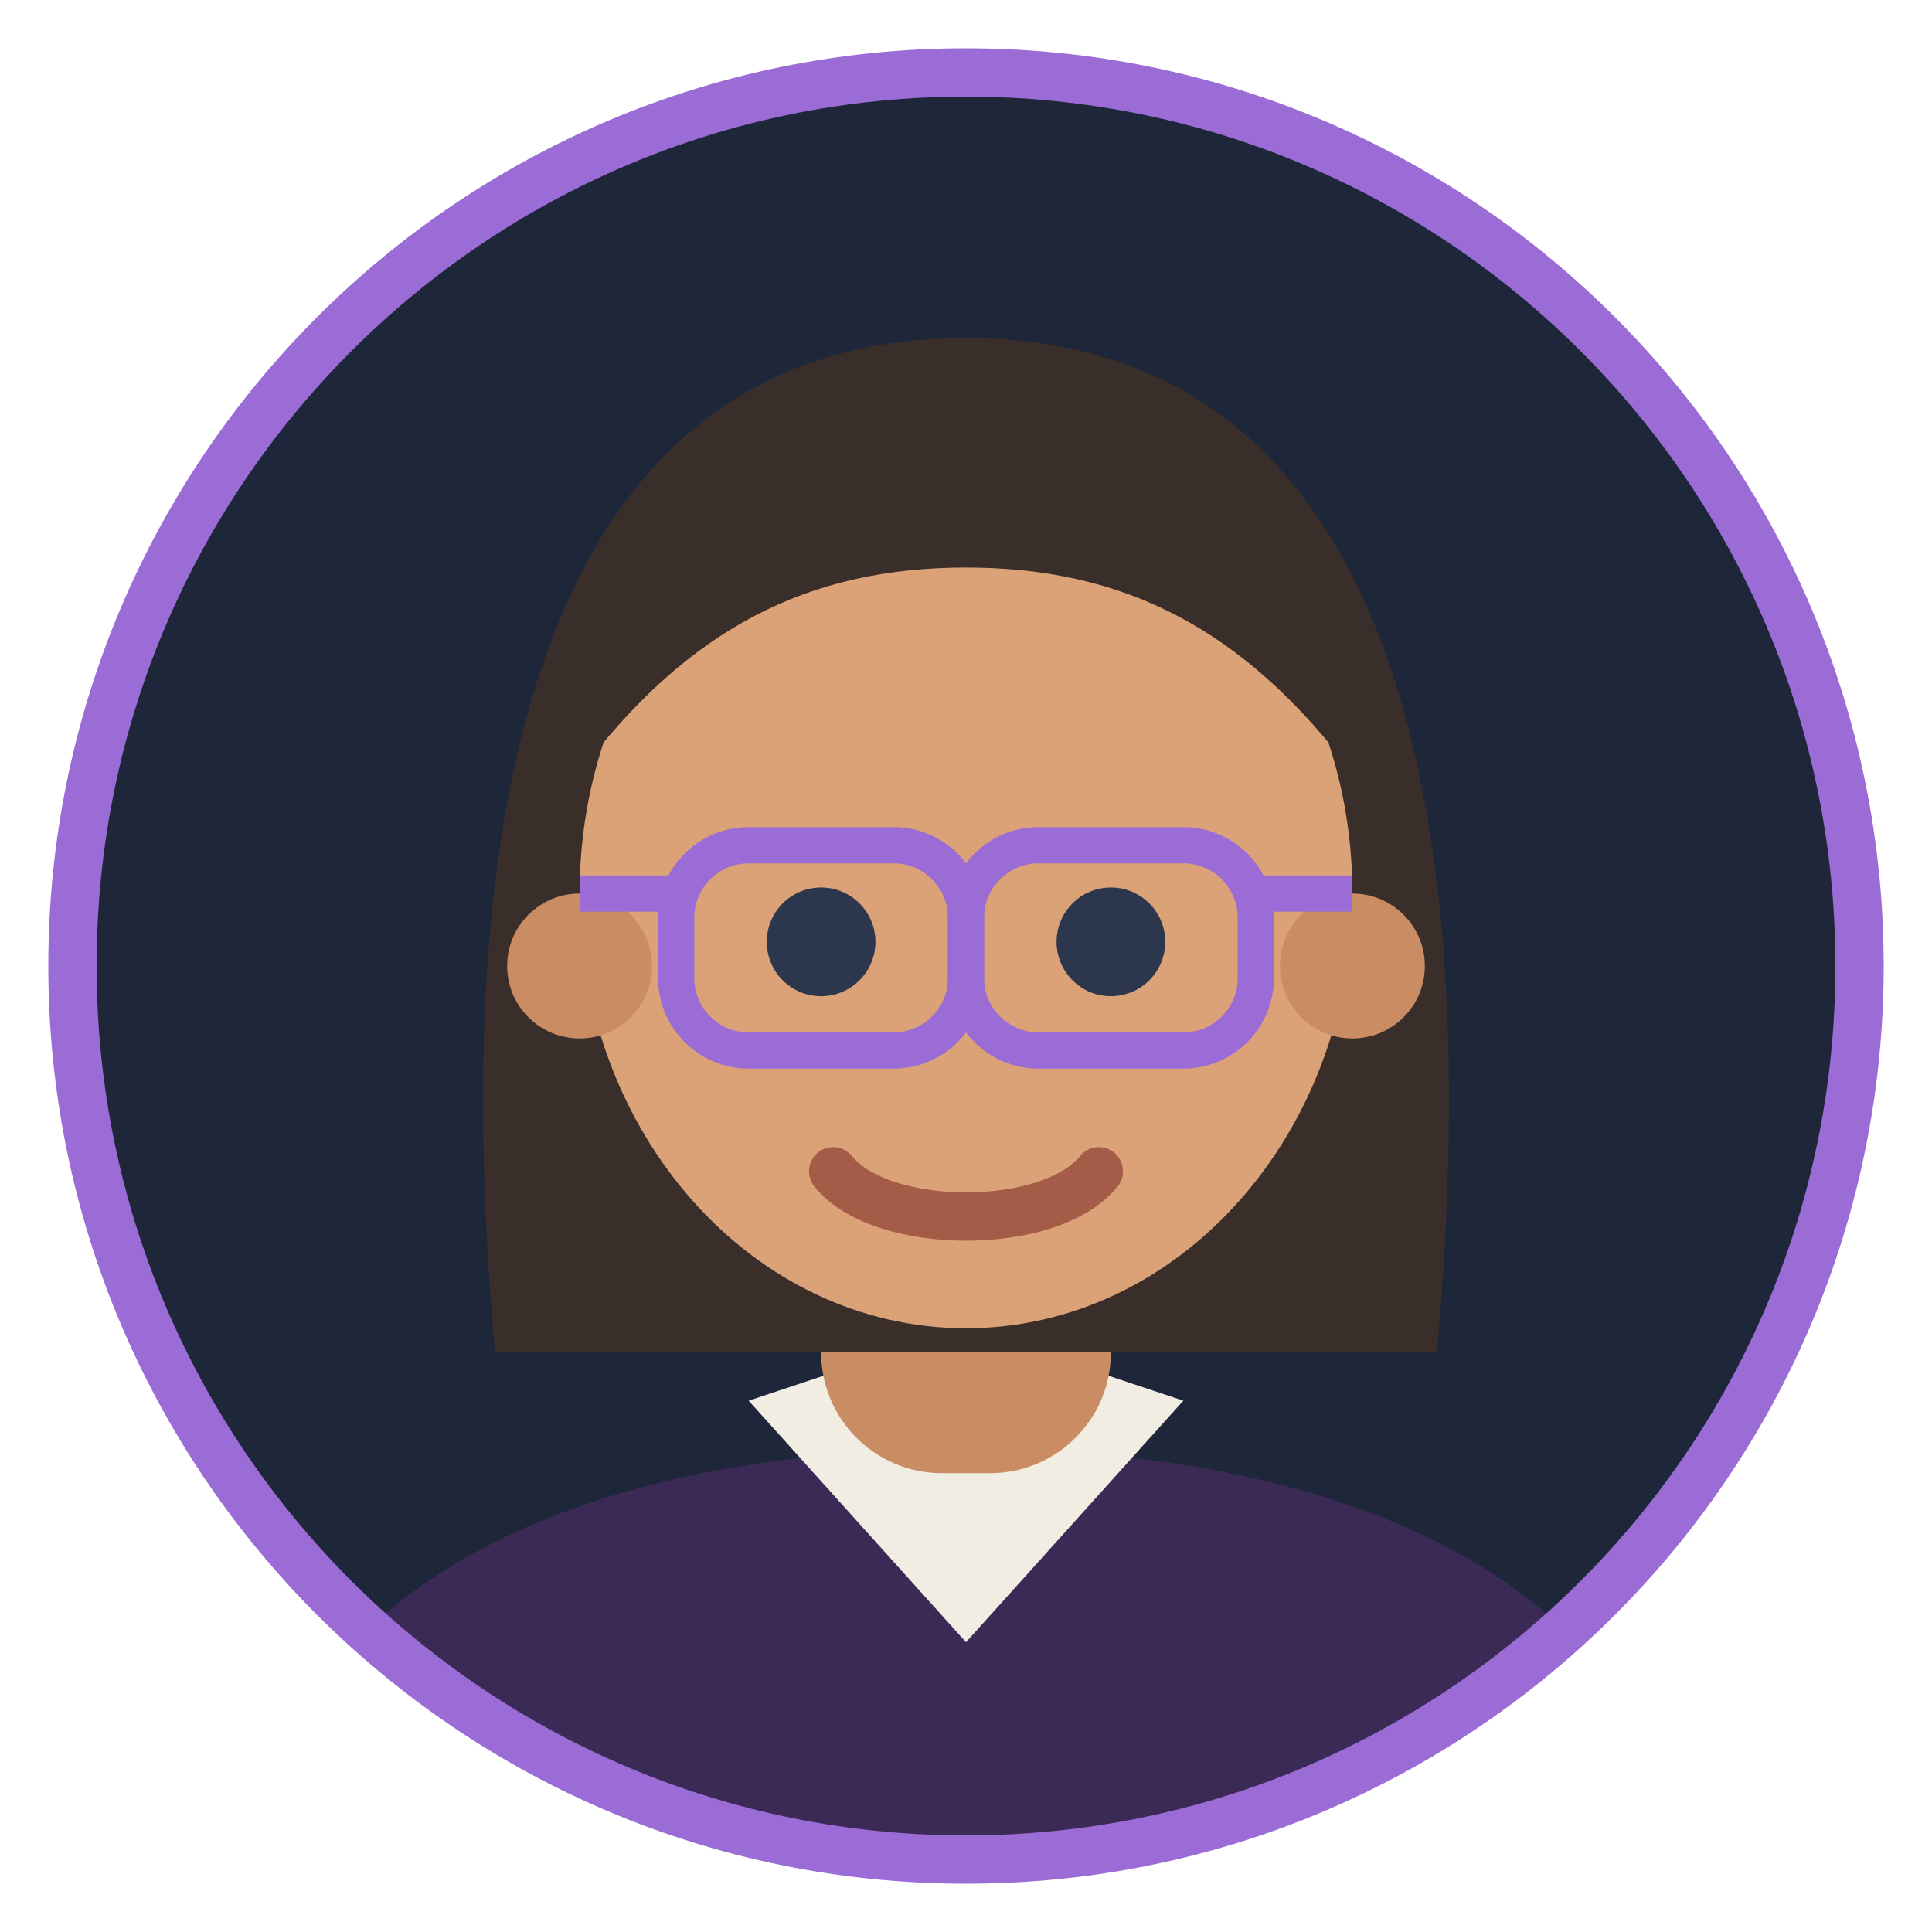
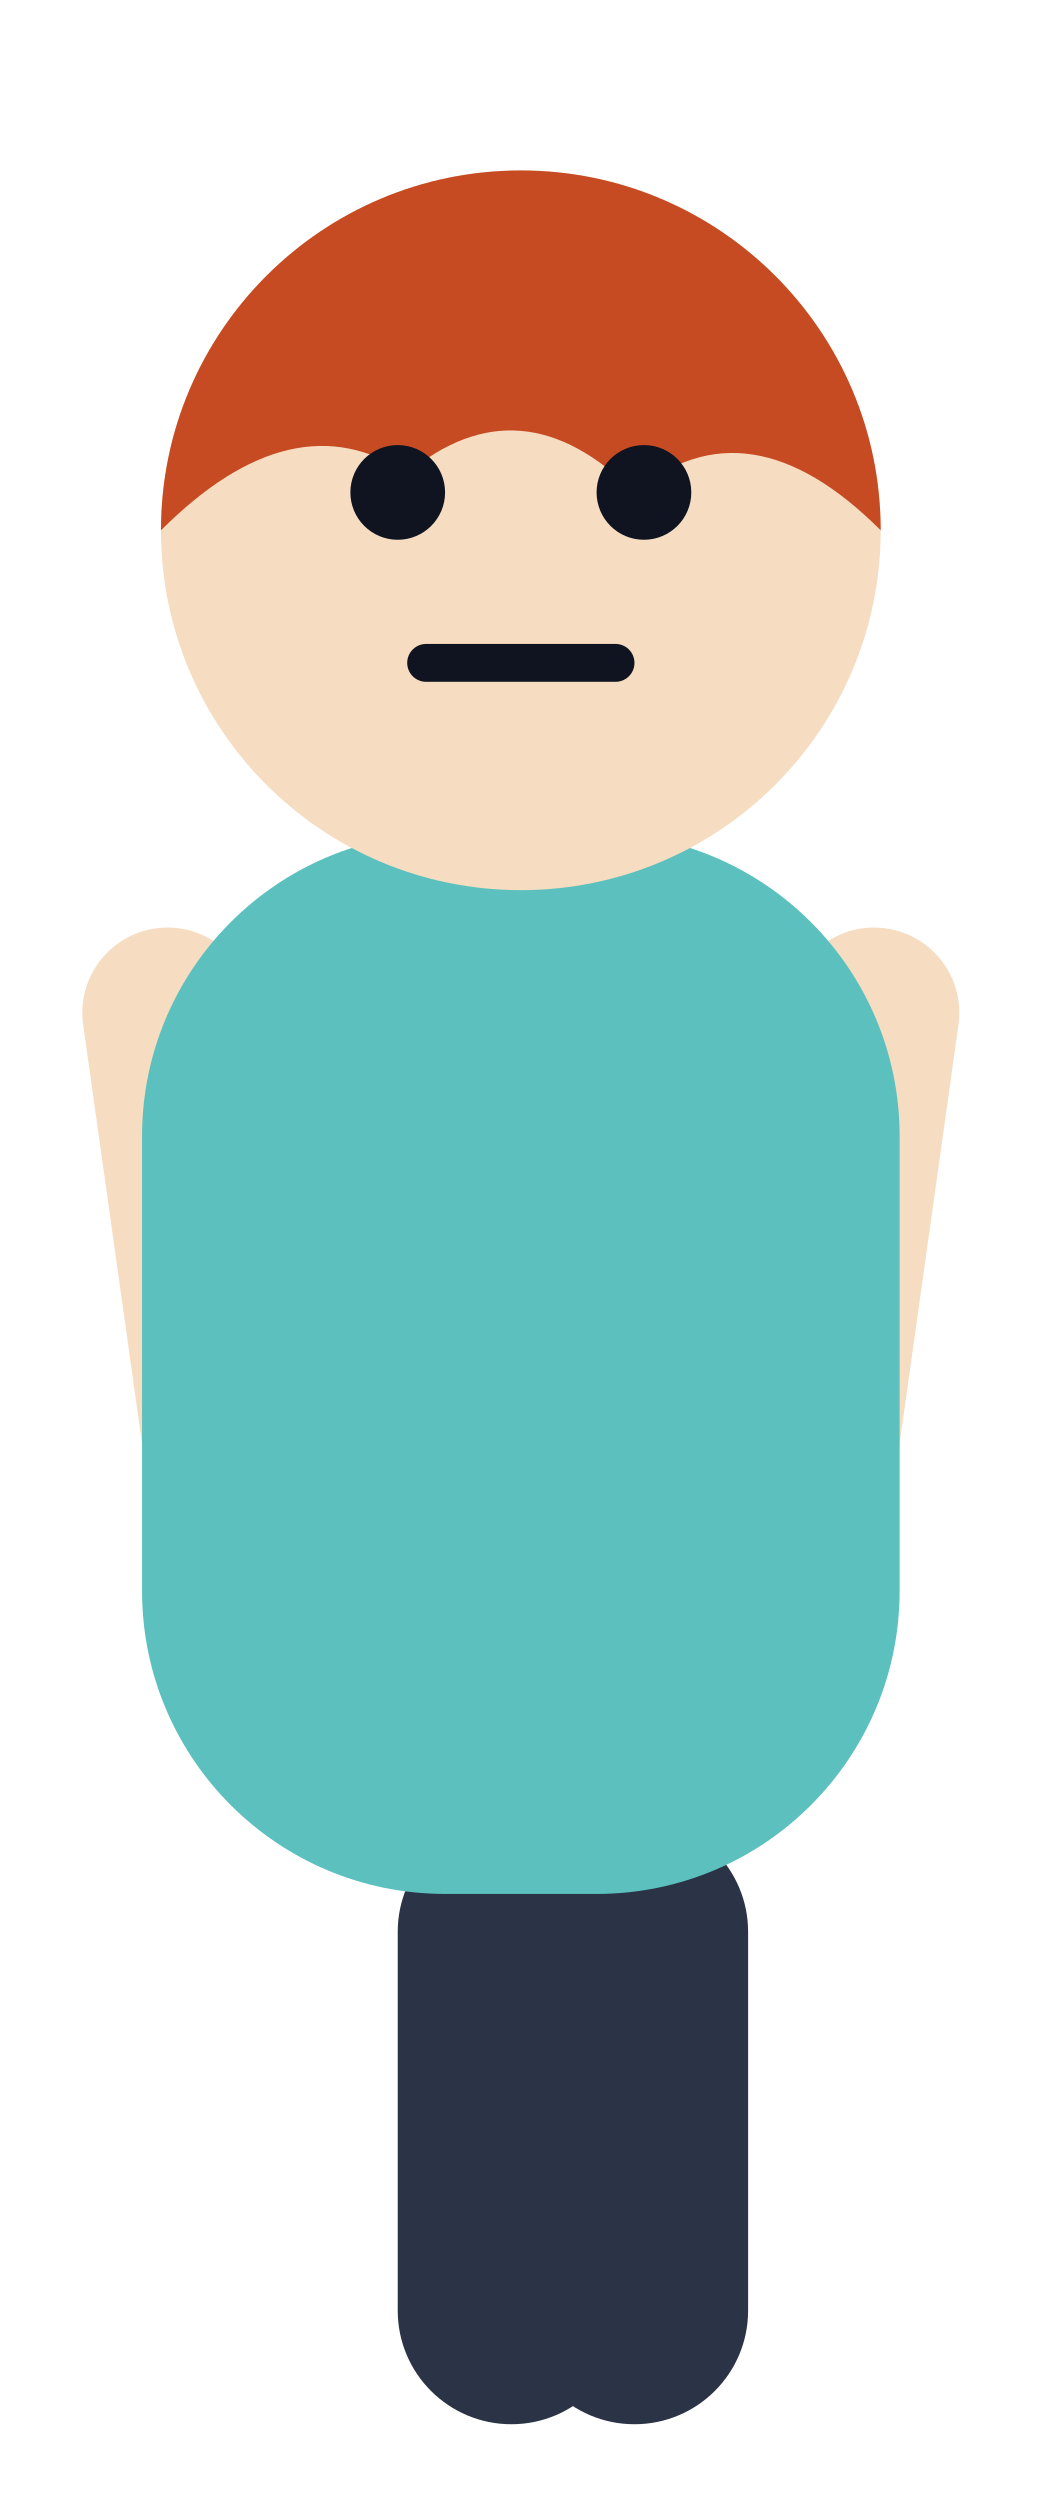
- <svg xmlns="http://www.w3.org/2000/svg" viewBox="0 0 160 160" width="160" height="160" role="img" aria-label="Cynthia, manager of the Contoso IT department">
-   <defs>
-     <clipPath id="cynthia-clip">
-       <circle cx="80" cy="80" r="74" />
-     </clipPath>
-   </defs>
-   <circle cx="80" cy="80" r="74" fill="#1E273A" />
-   <g clip-path="url(#cynthia-clip)">
-     <path d="M20 160c0-26 24-40 60-40s60 14 60 40z" fill="#3B2A56" />
-     <path d="M62 116l18 20 18-20-18-6z" fill="#F2EDE3" />
-     <rect x="68" y="98" width="24" height="24" rx="10" fill="#C98C63" />
-     <path d="M41 112C36 56 50 28 80 28s44 28 39 84z" fill="#3A2E2B" />
-     <ellipse cx="80" cy="74" rx="32" ry="36" fill="#DCA277" />
-     <circle cx="48" cy="80" r="6" fill="#C98C63" />
-     <circle cx="112" cy="80" r="6" fill="#C98C63" />
-     <path d="M48 64c4-24 16-34 32-34s28 10 32 34c-9-12-19-17-32-17s-23 5-32 17z" fill="#3A2E2B" />
-     <circle cx="68" cy="78" r="4.5" fill="#2C374E" />
-     <circle cx="92" cy="78" r="4.5" fill="#2C374E" />
-     <g fill="none" stroke="#9B6BD6" stroke-width="3">
-       <rect x="56" y="70" width="24" height="17" rx="6" />
-       <rect x="80" y="70" width="24" height="17" rx="6" />
-       <path d="M48 74h8M104 74h8" />
+ <svg xmlns="http://www.w3.org/2000/svg" viewBox="0 0 110 264" width="110" height="264" role="img" aria-label="Cynthia, manager of the Contoso IT department">
+   <g transform="translate(55,254)">
+     <rect x="-13" y="-62" width="24" height="64" rx="12" fill="#2B3346" />
+     <rect x="0" y="-62" width="24" height="64" rx="12" fill="#2B3346" />
+     <g transform="translate(-38,-152) rotate(-8)">
+       <rect x="-9" y="-4" width="18" height="70" rx="9" fill="#F6DCC0" />
    </g>
-     <path d="M69 97c4 5 18 5 22 0" fill="none" stroke="#A45B47" stroke-width="4" stroke-linecap="round" />
+     <g transform="translate(38,-152) rotate(8)">
+       <rect x="-9" y="-4" width="18" height="70" rx="9" fill="#F6DCC0" />
+     </g>
+     <rect x="-40" y="-166" width="80" height="112" rx="32" fill="#5BC0BE" />
+     <circle cx="0" cy="-198" r="38" fill="#F6DCC0" />
+     <path d="M-38,-198 a38,38 0 0 1 76,0 q-14,-14 -26,-4 -12,-12 -24,-2 -12,-8 -26,6z" fill="#C64B23" />
+     <circle cx="-13" cy="-202" r="5" fill="#0F1420" />
+     <circle cx="13" cy="-202" r="5" fill="#0F1420" />
+     <path d="M-10,-184 l20,0" stroke="#0F1420" stroke-width="4" stroke-linecap="round" />
  </g>
-   <circle cx="80" cy="80" r="74" fill="none" stroke="#9B6BD6" stroke-width="4" />
</svg>
